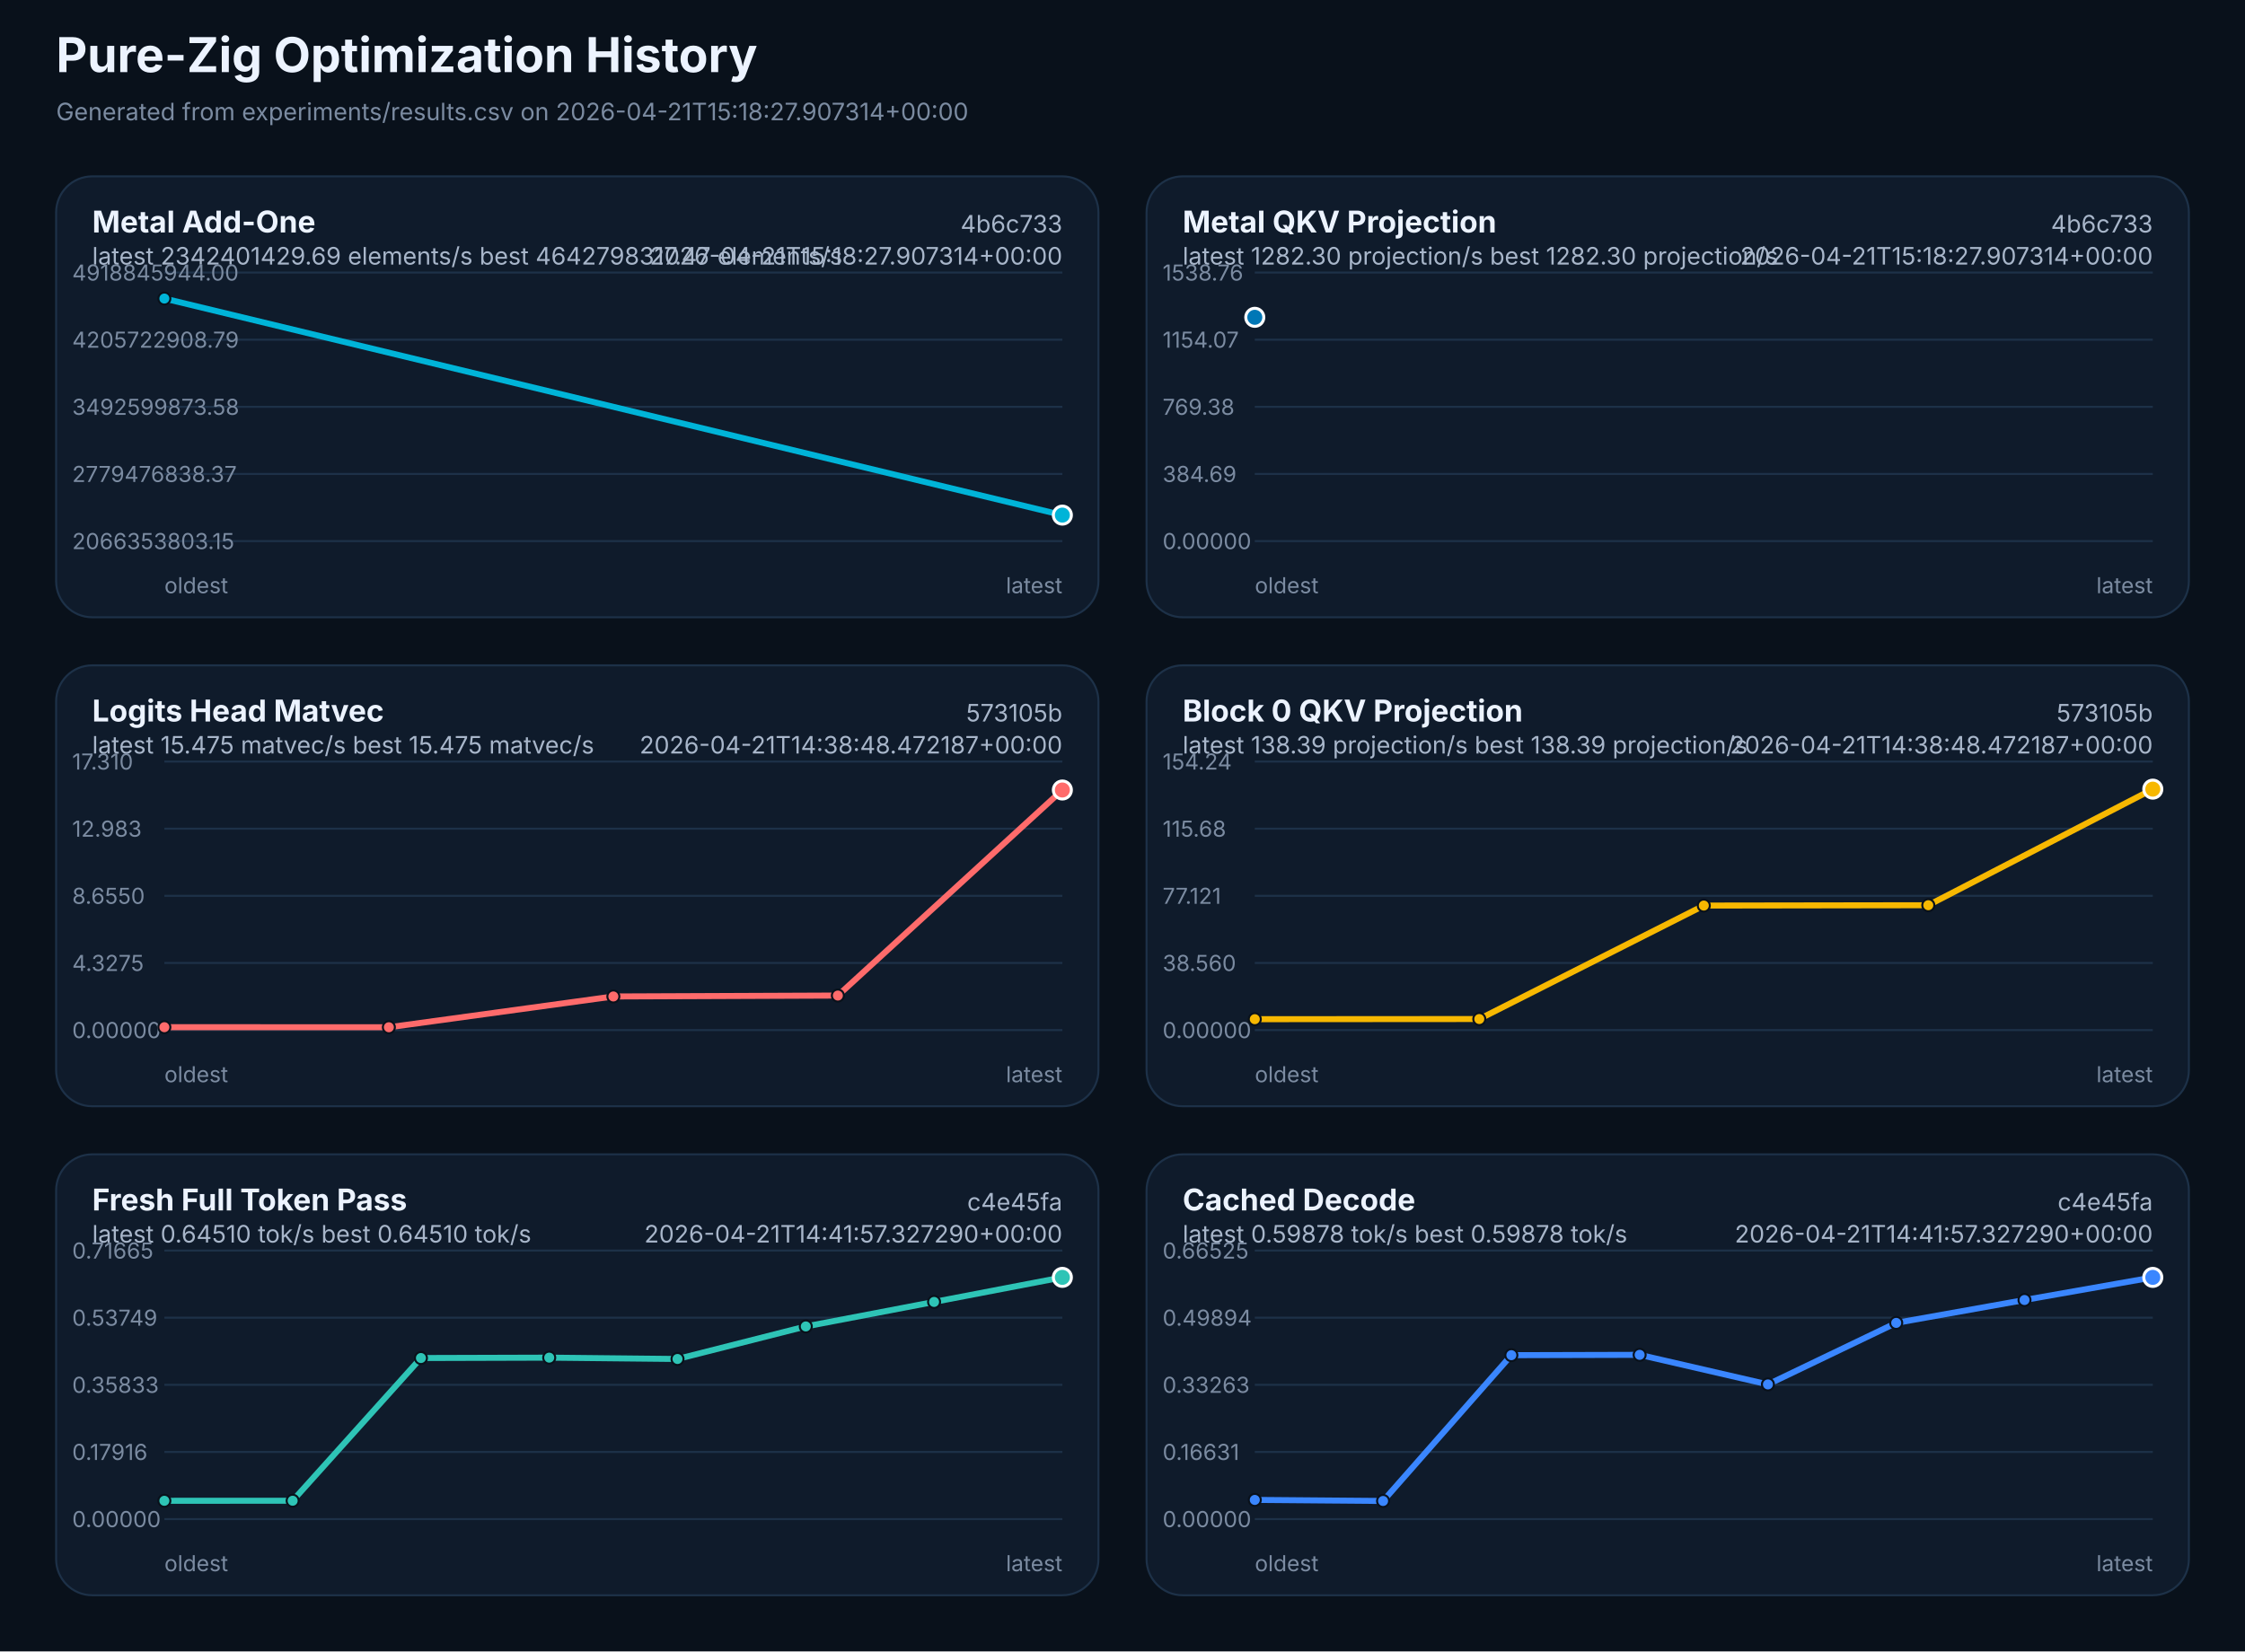
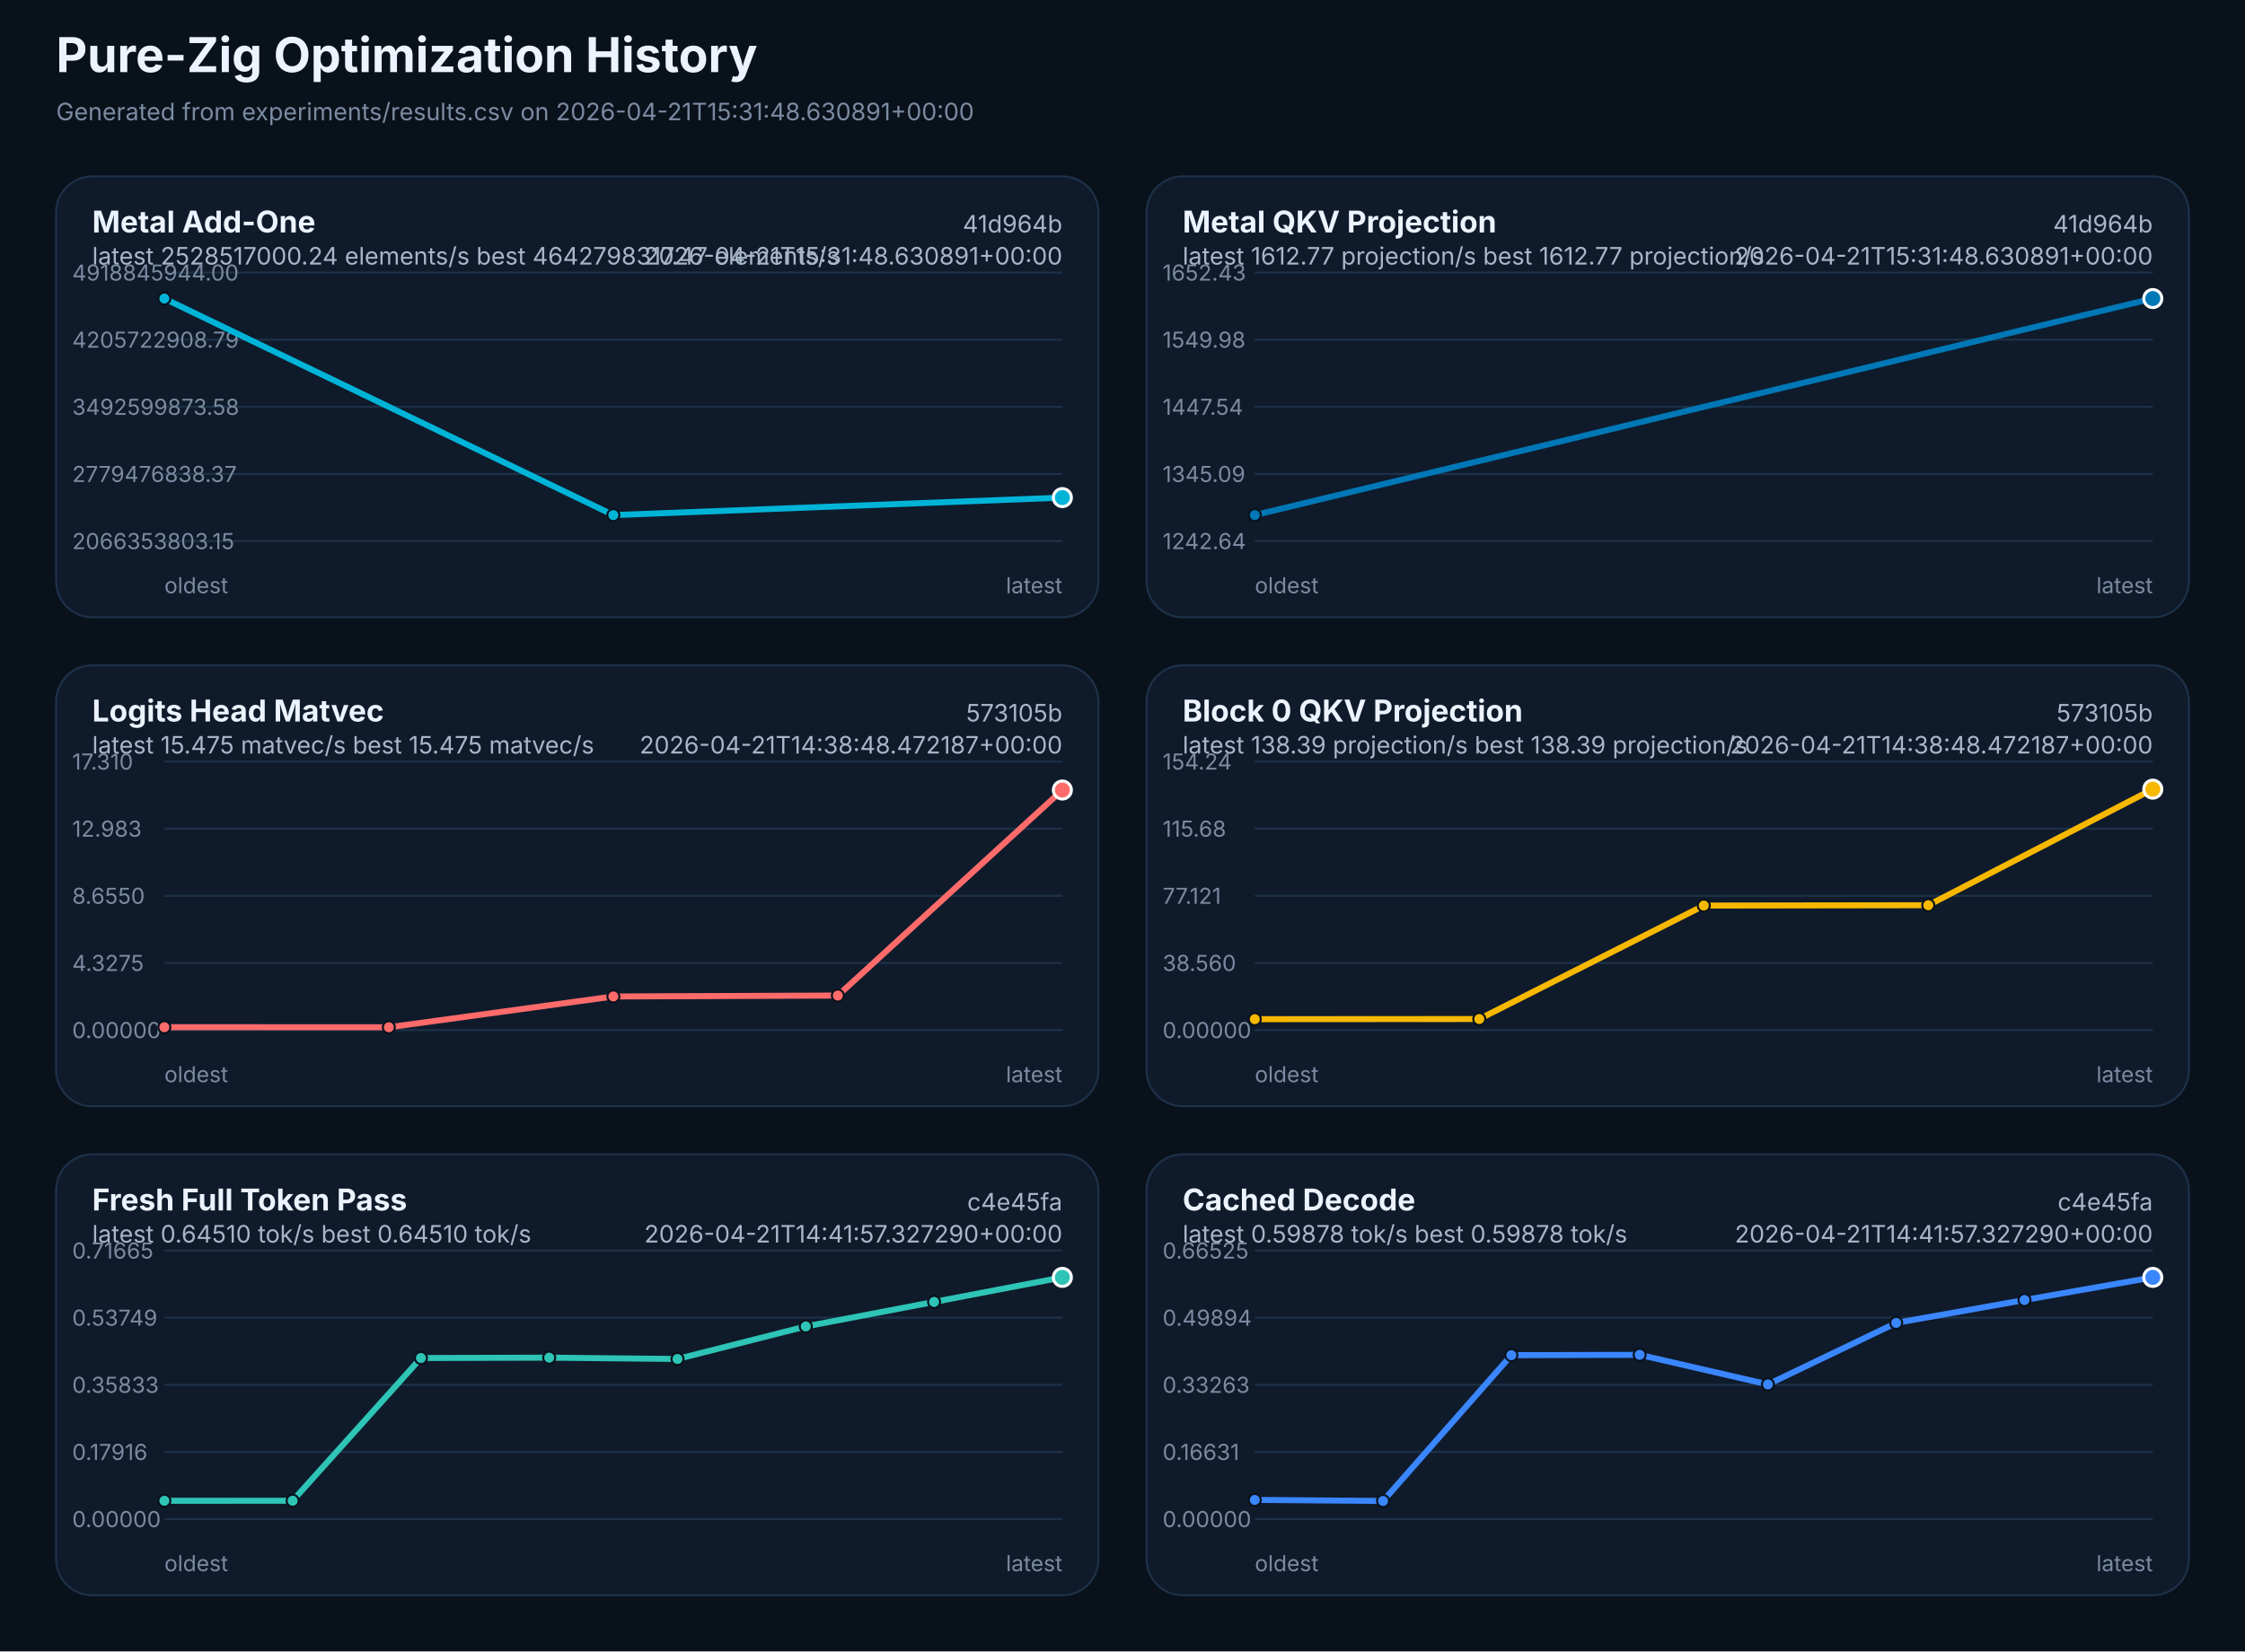
<svg xmlns="http://www.w3.org/2000/svg" width="1120" height="824" viewBox="0 0 1120 824">
  <rect width="100%" height="100%" fill="#09111b" />
  <style>
text { font-family: -apple-system, BlinkMacSystemFont, 'Segoe UI', sans-serif; }
.muted { fill: #7b8ba1; font-size: 12px; }
.title { fill: #ecf3ff; font-size: 24px; font-weight: 700; }
.panel-title { fill: #ecf3ff; font-size: 15px; font-weight: 700; }
.panel-meta { fill: #a8b6ca; font-size: 12px; }
.axis-label { fill: #7b8ba1; font-size: 11px; }
</style>
  <text class="title" x="28" y="36">Pure-Zig Optimization History</text>
-   <text class="muted" x="28" y="60">Generated from experiments/results.csv on 2026-04-21T15:18:27.907314+00:00</text>
+   <text class="muted" x="28" y="60">Generated from experiments/results.csv on 2026-04-21T15:31:48.630891+00:00</text>
  <g>
    <rect x="28" y="88" width="520" height="220" rx="18" fill="#0f1b2b" stroke="#1d3148" stroke-width="1" />
    <text class="panel-title" x="46" y="116">Metal Add-One</text>
-     <text class="panel-meta" x="46" y="132">latest 2342401429.69 elements/s   best 4642798317.47 elements/s</text>
-     <text class="panel-meta" x="530" y="116" text-anchor="end">4b6c733</text>
-     <text class="panel-meta" x="530" y="132" text-anchor="end">2026-04-21T15:18:27.907314+00:00</text>
+     <text class="panel-meta" x="46" y="132">latest 2528517000.24 elements/s   best 4642798317.47 elements/s</text>
+     <text class="panel-meta" x="530" y="116" text-anchor="end">41d964b</text>
+     <text class="panel-meta" x="530" y="132" text-anchor="end">2026-04-21T15:31:48.630891+00:00</text>
    <line x1="82" y1="270.00" x2="530" y2="270.00" stroke="#1d3148" stroke-width="1" />
    <text class="axis-label" x="36" y="274.00">2066353803.15</text>
    <line x1="82" y1="236.50" x2="530" y2="236.50" stroke="#1d3148" stroke-width="1" />
    <text class="axis-label" x="36" y="240.50">2779476838.37</text>
    <line x1="82" y1="203.00" x2="530" y2="203.00" stroke="#1d3148" stroke-width="1" />
    <text class="axis-label" x="36" y="207.00">3492599873.58</text>
    <line x1="82" y1="169.50" x2="530" y2="169.50" stroke="#1d3148" stroke-width="1" />
    <text class="axis-label" x="36" y="173.50">4205722908.79</text>
    <line x1="82" y1="136.00" x2="530" y2="136.00" stroke="#1d3148" stroke-width="1" />
    <text class="axis-label" x="36" y="140.00">4918845944.00</text>
-     <polyline fill="none" stroke="#00b4d8" stroke-width="3" points="82.00,148.97 530.00,257.03" />
+     <polyline fill="none" stroke="#00b4d8" stroke-width="3" points="82.00,148.97 306.00,257.03 530.00,248.29" />
    <circle cx="82.00" cy="148.97" r="3.0" fill="#00b4d8" stroke="#09111b" stroke-width="1.0" />
-     <circle cx="530.00" cy="257.03" r="4.5" fill="#00b4d8" stroke="#ffffff" stroke-width="1.5" />
+     <circle cx="306.00" cy="257.03" r="3.0" fill="#00b4d8" stroke="#09111b" stroke-width="1.0" />
+     <circle cx="530.00" cy="248.29" r="4.5" fill="#00b4d8" stroke="#ffffff" stroke-width="1.5" />
    <text class="axis-label" x="82" y="296">oldest</text>
    <text class="axis-label" x="530" y="296" text-anchor="end">latest</text>
  </g>
  <g>
    <rect x="572" y="88" width="520" height="220" rx="18" fill="#0f1b2b" stroke="#1d3148" stroke-width="1" />
    <text class="panel-title" x="590" y="116">Metal QKV Projection</text>
-     <text class="panel-meta" x="590" y="132">latest 1282.30 projection/s   best 1282.30 projection/s</text>
-     <text class="panel-meta" x="1074" y="116" text-anchor="end">4b6c733</text>
-     <text class="panel-meta" x="1074" y="132" text-anchor="end">2026-04-21T15:18:27.907314+00:00</text>
+     <text class="panel-meta" x="590" y="132">latest 1612.77 projection/s   best 1612.77 projection/s</text>
+     <text class="panel-meta" x="1074" y="116" text-anchor="end">41d964b</text>
+     <text class="panel-meta" x="1074" y="132" text-anchor="end">2026-04-21T15:31:48.630891+00:00</text>
    <line x1="626" y1="270.00" x2="1074" y2="270.00" stroke="#1d3148" stroke-width="1" />
-     <text class="axis-label" x="580" y="274.00">0.00000</text>
+     <text class="axis-label" x="580" y="274.00">1242.64</text>
    <line x1="626" y1="236.50" x2="1074" y2="236.50" stroke="#1d3148" stroke-width="1" />
-     <text class="axis-label" x="580" y="240.50">384.69</text>
+     <text class="axis-label" x="580" y="240.50">1345.09</text>
    <line x1="626" y1="203.00" x2="1074" y2="203.00" stroke="#1d3148" stroke-width="1" />
-     <text class="axis-label" x="580" y="207.00">769.38</text>
+     <text class="axis-label" x="580" y="207.00">1447.54</text>
    <line x1="626" y1="169.50" x2="1074" y2="169.50" stroke="#1d3148" stroke-width="1" />
-     <text class="axis-label" x="580" y="173.50">1154.07</text>
+     <text class="axis-label" x="580" y="173.50">1549.98</text>
    <line x1="626" y1="136.00" x2="1074" y2="136.00" stroke="#1d3148" stroke-width="1" />
-     <text class="axis-label" x="580" y="140.00">1538.76</text>
-     <polyline fill="none" stroke="#0077b6" stroke-width="3" points="626.00,158.33" />
-     <circle cx="626.00" cy="158.33" r="4.5" fill="#0077b6" stroke="#ffffff" stroke-width="1.5" />
+     <text class="axis-label" x="580" y="140.00">1652.43</text>
+     <polyline fill="none" stroke="#0077b6" stroke-width="3" points="626.00,257.03 1074.00,148.97" />
+     <circle cx="626.00" cy="257.03" r="3.0" fill="#0077b6" stroke="#09111b" stroke-width="1.0" />
+     <circle cx="1074.00" cy="148.97" r="4.5" fill="#0077b6" stroke="#ffffff" stroke-width="1.5" />
    <text class="axis-label" x="626" y="296">oldest</text>
    <text class="axis-label" x="1074" y="296" text-anchor="end">latest</text>
  </g>
  <g>
    <rect x="28" y="332" width="520" height="220" rx="18" fill="#0f1b2b" stroke="#1d3148" stroke-width="1" />
    <text class="panel-title" x="46" y="360">Logits Head Matvec</text>
    <text class="panel-meta" x="46" y="376">latest 15.475 matvec/s   best 15.475 matvec/s</text>
    <text class="panel-meta" x="530" y="360" text-anchor="end">573105b</text>
    <text class="panel-meta" x="530" y="376" text-anchor="end">2026-04-21T14:38:48.472187+00:00</text>
    <line x1="82" y1="514.00" x2="530" y2="514.00" stroke="#1d3148" stroke-width="1" />
    <text class="axis-label" x="36" y="518.00">0.00000</text>
    <line x1="82" y1="480.50" x2="530" y2="480.50" stroke="#1d3148" stroke-width="1" />
    <text class="axis-label" x="36" y="484.50">4.3275</text>
    <line x1="82" y1="447.00" x2="530" y2="447.00" stroke="#1d3148" stroke-width="1" />
    <text class="axis-label" x="36" y="451.00">8.6550</text>
    <line x1="82" y1="413.50" x2="530" y2="413.50" stroke="#1d3148" stroke-width="1" />
    <text class="axis-label" x="36" y="417.50">12.983</text>
    <line x1="82" y1="380.00" x2="530" y2="380.00" stroke="#1d3148" stroke-width="1" />
    <text class="axis-label" x="36" y="384.00">17.310</text>
    <polyline fill="none" stroke="#ff6b6b" stroke-width="3" points="82.00,512.55 194.00,512.58 306.00,497.22 418.00,496.76 530.00,394.20" />
    <circle cx="82.00" cy="512.55" r="3.0" fill="#ff6b6b" stroke="#09111b" stroke-width="1.0" />
    <circle cx="194.00" cy="512.58" r="3.0" fill="#ff6b6b" stroke="#09111b" stroke-width="1.0" />
    <circle cx="306.00" cy="497.22" r="3.0" fill="#ff6b6b" stroke="#09111b" stroke-width="1.0" />
    <circle cx="418.00" cy="496.76" r="3.0" fill="#ff6b6b" stroke="#09111b" stroke-width="1.0" />
    <circle cx="530.00" cy="394.20" r="4.5" fill="#ff6b6b" stroke="#ffffff" stroke-width="1.5" />
    <text class="axis-label" x="82" y="540">oldest</text>
    <text class="axis-label" x="530" y="540" text-anchor="end">latest</text>
  </g>
  <g>
    <rect x="572" y="332" width="520" height="220" rx="18" fill="#0f1b2b" stroke="#1d3148" stroke-width="1" />
    <text class="panel-title" x="590" y="360">Block 0 QKV Projection</text>
    <text class="panel-meta" x="590" y="376">latest 138.39 projection/s   best 138.39 projection/s</text>
    <text class="panel-meta" x="1074" y="360" text-anchor="end">573105b</text>
    <text class="panel-meta" x="1074" y="376" text-anchor="end">2026-04-21T14:38:48.472187+00:00</text>
    <line x1="626" y1="514.00" x2="1074" y2="514.00" stroke="#1d3148" stroke-width="1" />
    <text class="axis-label" x="580" y="518.00">0.00000</text>
    <line x1="626" y1="480.50" x2="1074" y2="480.50" stroke="#1d3148" stroke-width="1" />
    <text class="axis-label" x="580" y="484.50">38.560</text>
    <line x1="626" y1="447.00" x2="1074" y2="447.00" stroke="#1d3148" stroke-width="1" />
    <text class="axis-label" x="580" y="451.00">77.121</text>
    <line x1="626" y1="413.50" x2="1074" y2="413.50" stroke="#1d3148" stroke-width="1" />
    <text class="axis-label" x="580" y="417.50">115.68</text>
    <line x1="626" y1="380.00" x2="1074" y2="380.00" stroke="#1d3148" stroke-width="1" />
    <text class="axis-label" x="580" y="384.00">154.24</text>
    <polyline fill="none" stroke="#f7b801" stroke-width="3" points="626.00,508.56 738.00,508.48 850.00,451.86 962.00,451.69 1074.00,393.77" />
    <circle cx="626.00" cy="508.56" r="3.0" fill="#f7b801" stroke="#09111b" stroke-width="1.0" />
    <circle cx="738.00" cy="508.48" r="3.0" fill="#f7b801" stroke="#09111b" stroke-width="1.0" />
    <circle cx="850.00" cy="451.86" r="3.0" fill="#f7b801" stroke="#09111b" stroke-width="1.0" />
    <circle cx="962.00" cy="451.69" r="3.0" fill="#f7b801" stroke="#09111b" stroke-width="1.0" />
    <circle cx="1074.00" cy="393.77" r="4.5" fill="#f7b801" stroke="#ffffff" stroke-width="1.5" />
    <text class="axis-label" x="626" y="540">oldest</text>
    <text class="axis-label" x="1074" y="540" text-anchor="end">latest</text>
  </g>
  <g>
    <rect x="28" y="576" width="520" height="220" rx="18" fill="#0f1b2b" stroke="#1d3148" stroke-width="1" />
    <text class="panel-title" x="46" y="604">Fresh Full Token Pass</text>
    <text class="panel-meta" x="46" y="620">latest 0.64510 tok/s   best 0.64510 tok/s</text>
    <text class="panel-meta" x="530" y="604" text-anchor="end">c4e45fa</text>
    <text class="panel-meta" x="530" y="620" text-anchor="end">2026-04-21T14:41:57.327290+00:00</text>
    <line x1="82" y1="758.00" x2="530" y2="758.00" stroke="#1d3148" stroke-width="1" />
    <text class="axis-label" x="36" y="762.00">0.00000</text>
    <line x1="82" y1="724.50" x2="530" y2="724.50" stroke="#1d3148" stroke-width="1" />
    <text class="axis-label" x="36" y="728.50">0.17916</text>
    <line x1="82" y1="691.00" x2="530" y2="691.00" stroke="#1d3148" stroke-width="1" />
    <text class="axis-label" x="36" y="695.00">0.35833</text>
    <line x1="82" y1="657.50" x2="530" y2="657.50" stroke="#1d3148" stroke-width="1" />
    <text class="axis-label" x="36" y="661.50">0.53749</text>
    <line x1="82" y1="624.00" x2="530" y2="624.00" stroke="#1d3148" stroke-width="1" />
    <text class="axis-label" x="36" y="628.00">0.71665</text>
    <polyline fill="none" stroke="#2ec4b6" stroke-width="3" points="82.00,748.87 146.00,748.84 210.00,677.63 274.00,677.44 338.00,678.11 402.00,661.87 466.00,649.64 530.00,637.38" />
    <circle cx="82.00" cy="748.87" r="3.0" fill="#2ec4b6" stroke="#09111b" stroke-width="1.0" />
    <circle cx="146.00" cy="748.84" r="3.0" fill="#2ec4b6" stroke="#09111b" stroke-width="1.0" />
    <circle cx="210.00" cy="677.63" r="3.0" fill="#2ec4b6" stroke="#09111b" stroke-width="1.0" />
    <circle cx="274.00" cy="677.44" r="3.0" fill="#2ec4b6" stroke="#09111b" stroke-width="1.0" />
    <circle cx="338.00" cy="678.11" r="3.0" fill="#2ec4b6" stroke="#09111b" stroke-width="1.0" />
    <circle cx="402.00" cy="661.87" r="3.0" fill="#2ec4b6" stroke="#09111b" stroke-width="1.0" />
    <circle cx="466.00" cy="649.64" r="3.0" fill="#2ec4b6" stroke="#09111b" stroke-width="1.0" />
    <circle cx="530.00" cy="637.38" r="4.5" fill="#2ec4b6" stroke="#ffffff" stroke-width="1.5" />
    <text class="axis-label" x="82" y="784">oldest</text>
    <text class="axis-label" x="530" y="784" text-anchor="end">latest</text>
  </g>
  <g>
    <rect x="572" y="576" width="520" height="220" rx="18" fill="#0f1b2b" stroke="#1d3148" stroke-width="1" />
    <text class="panel-title" x="590" y="604">Cached Decode</text>
    <text class="panel-meta" x="590" y="620">latest 0.59878 tok/s   best 0.59878 tok/s</text>
    <text class="panel-meta" x="1074" y="604" text-anchor="end">c4e45fa</text>
    <text class="panel-meta" x="1074" y="620" text-anchor="end">2026-04-21T14:41:57.327290+00:00</text>
    <line x1="626" y1="758.00" x2="1074" y2="758.00" stroke="#1d3148" stroke-width="1" />
    <text class="axis-label" x="580" y="762.00">0.00000</text>
    <line x1="626" y1="724.50" x2="1074" y2="724.50" stroke="#1d3148" stroke-width="1" />
    <text class="axis-label" x="580" y="728.50">0.16631</text>
    <line x1="626" y1="691.00" x2="1074" y2="691.00" stroke="#1d3148" stroke-width="1" />
    <text class="axis-label" x="580" y="695.00">0.33263</text>
    <line x1="626" y1="657.50" x2="1074" y2="657.50" stroke="#1d3148" stroke-width="1" />
    <text class="axis-label" x="580" y="661.50">0.49894</text>
    <line x1="626" y1="624.00" x2="1074" y2="624.00" stroke="#1d3148" stroke-width="1" />
    <text class="axis-label" x="580" y="628.00">0.66525</text>
    <polyline fill="none" stroke="#3a86ff" stroke-width="3" points="626.00,748.43 690.00,748.96 754.00,676.21 818.00,676.04 882.00,690.80 946.00,660.10 1010.00,648.68 1074.00,637.39" />
    <circle cx="626.00" cy="748.43" r="3.0" fill="#3a86ff" stroke="#09111b" stroke-width="1.0" />
    <circle cx="690.00" cy="748.96" r="3.0" fill="#3a86ff" stroke="#09111b" stroke-width="1.0" />
    <circle cx="754.00" cy="676.21" r="3.0" fill="#3a86ff" stroke="#09111b" stroke-width="1.0" />
    <circle cx="818.00" cy="676.04" r="3.0" fill="#3a86ff" stroke="#09111b" stroke-width="1.0" />
    <circle cx="882.00" cy="690.80" r="3.0" fill="#3a86ff" stroke="#09111b" stroke-width="1.0" />
    <circle cx="946.00" cy="660.10" r="3.0" fill="#3a86ff" stroke="#09111b" stroke-width="1.0" />
    <circle cx="1010.00" cy="648.68" r="3.0" fill="#3a86ff" stroke="#09111b" stroke-width="1.0" />
    <circle cx="1074.00" cy="637.39" r="4.5" fill="#3a86ff" stroke="#ffffff" stroke-width="1.5" />
    <text class="axis-label" x="626" y="784">oldest</text>
    <text class="axis-label" x="1074" y="784" text-anchor="end">latest</text>
  </g>
</svg>
